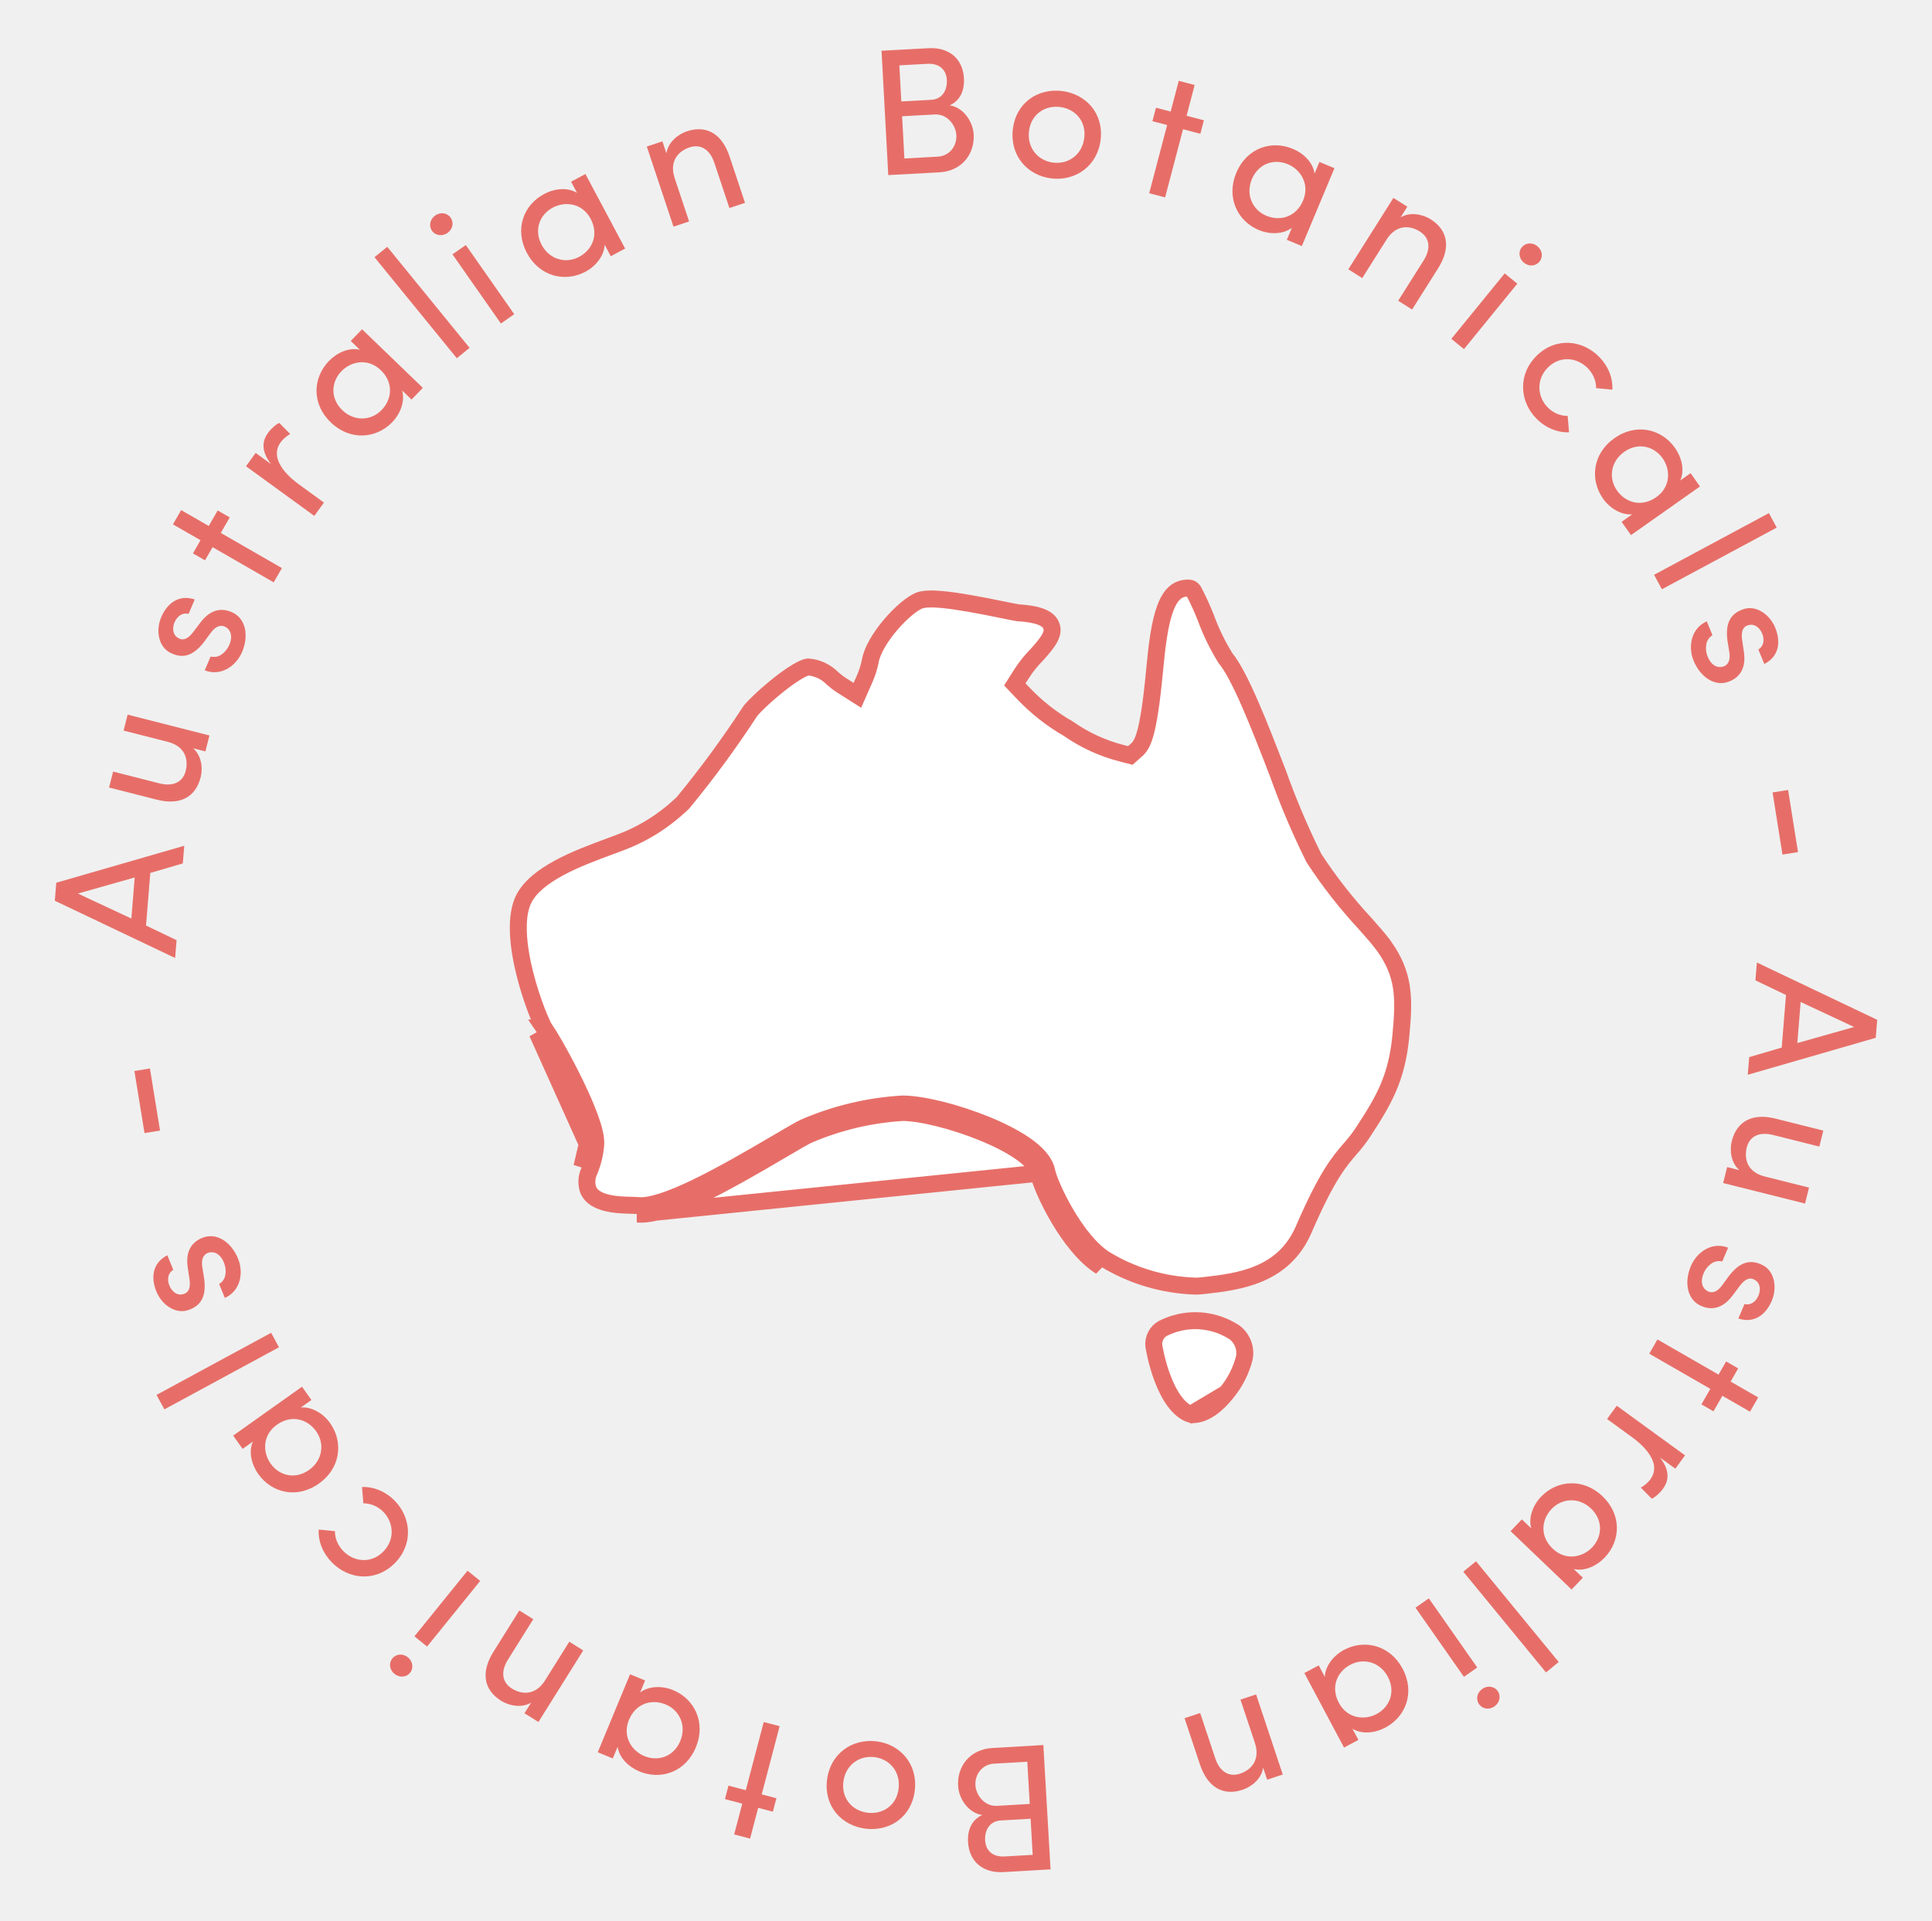
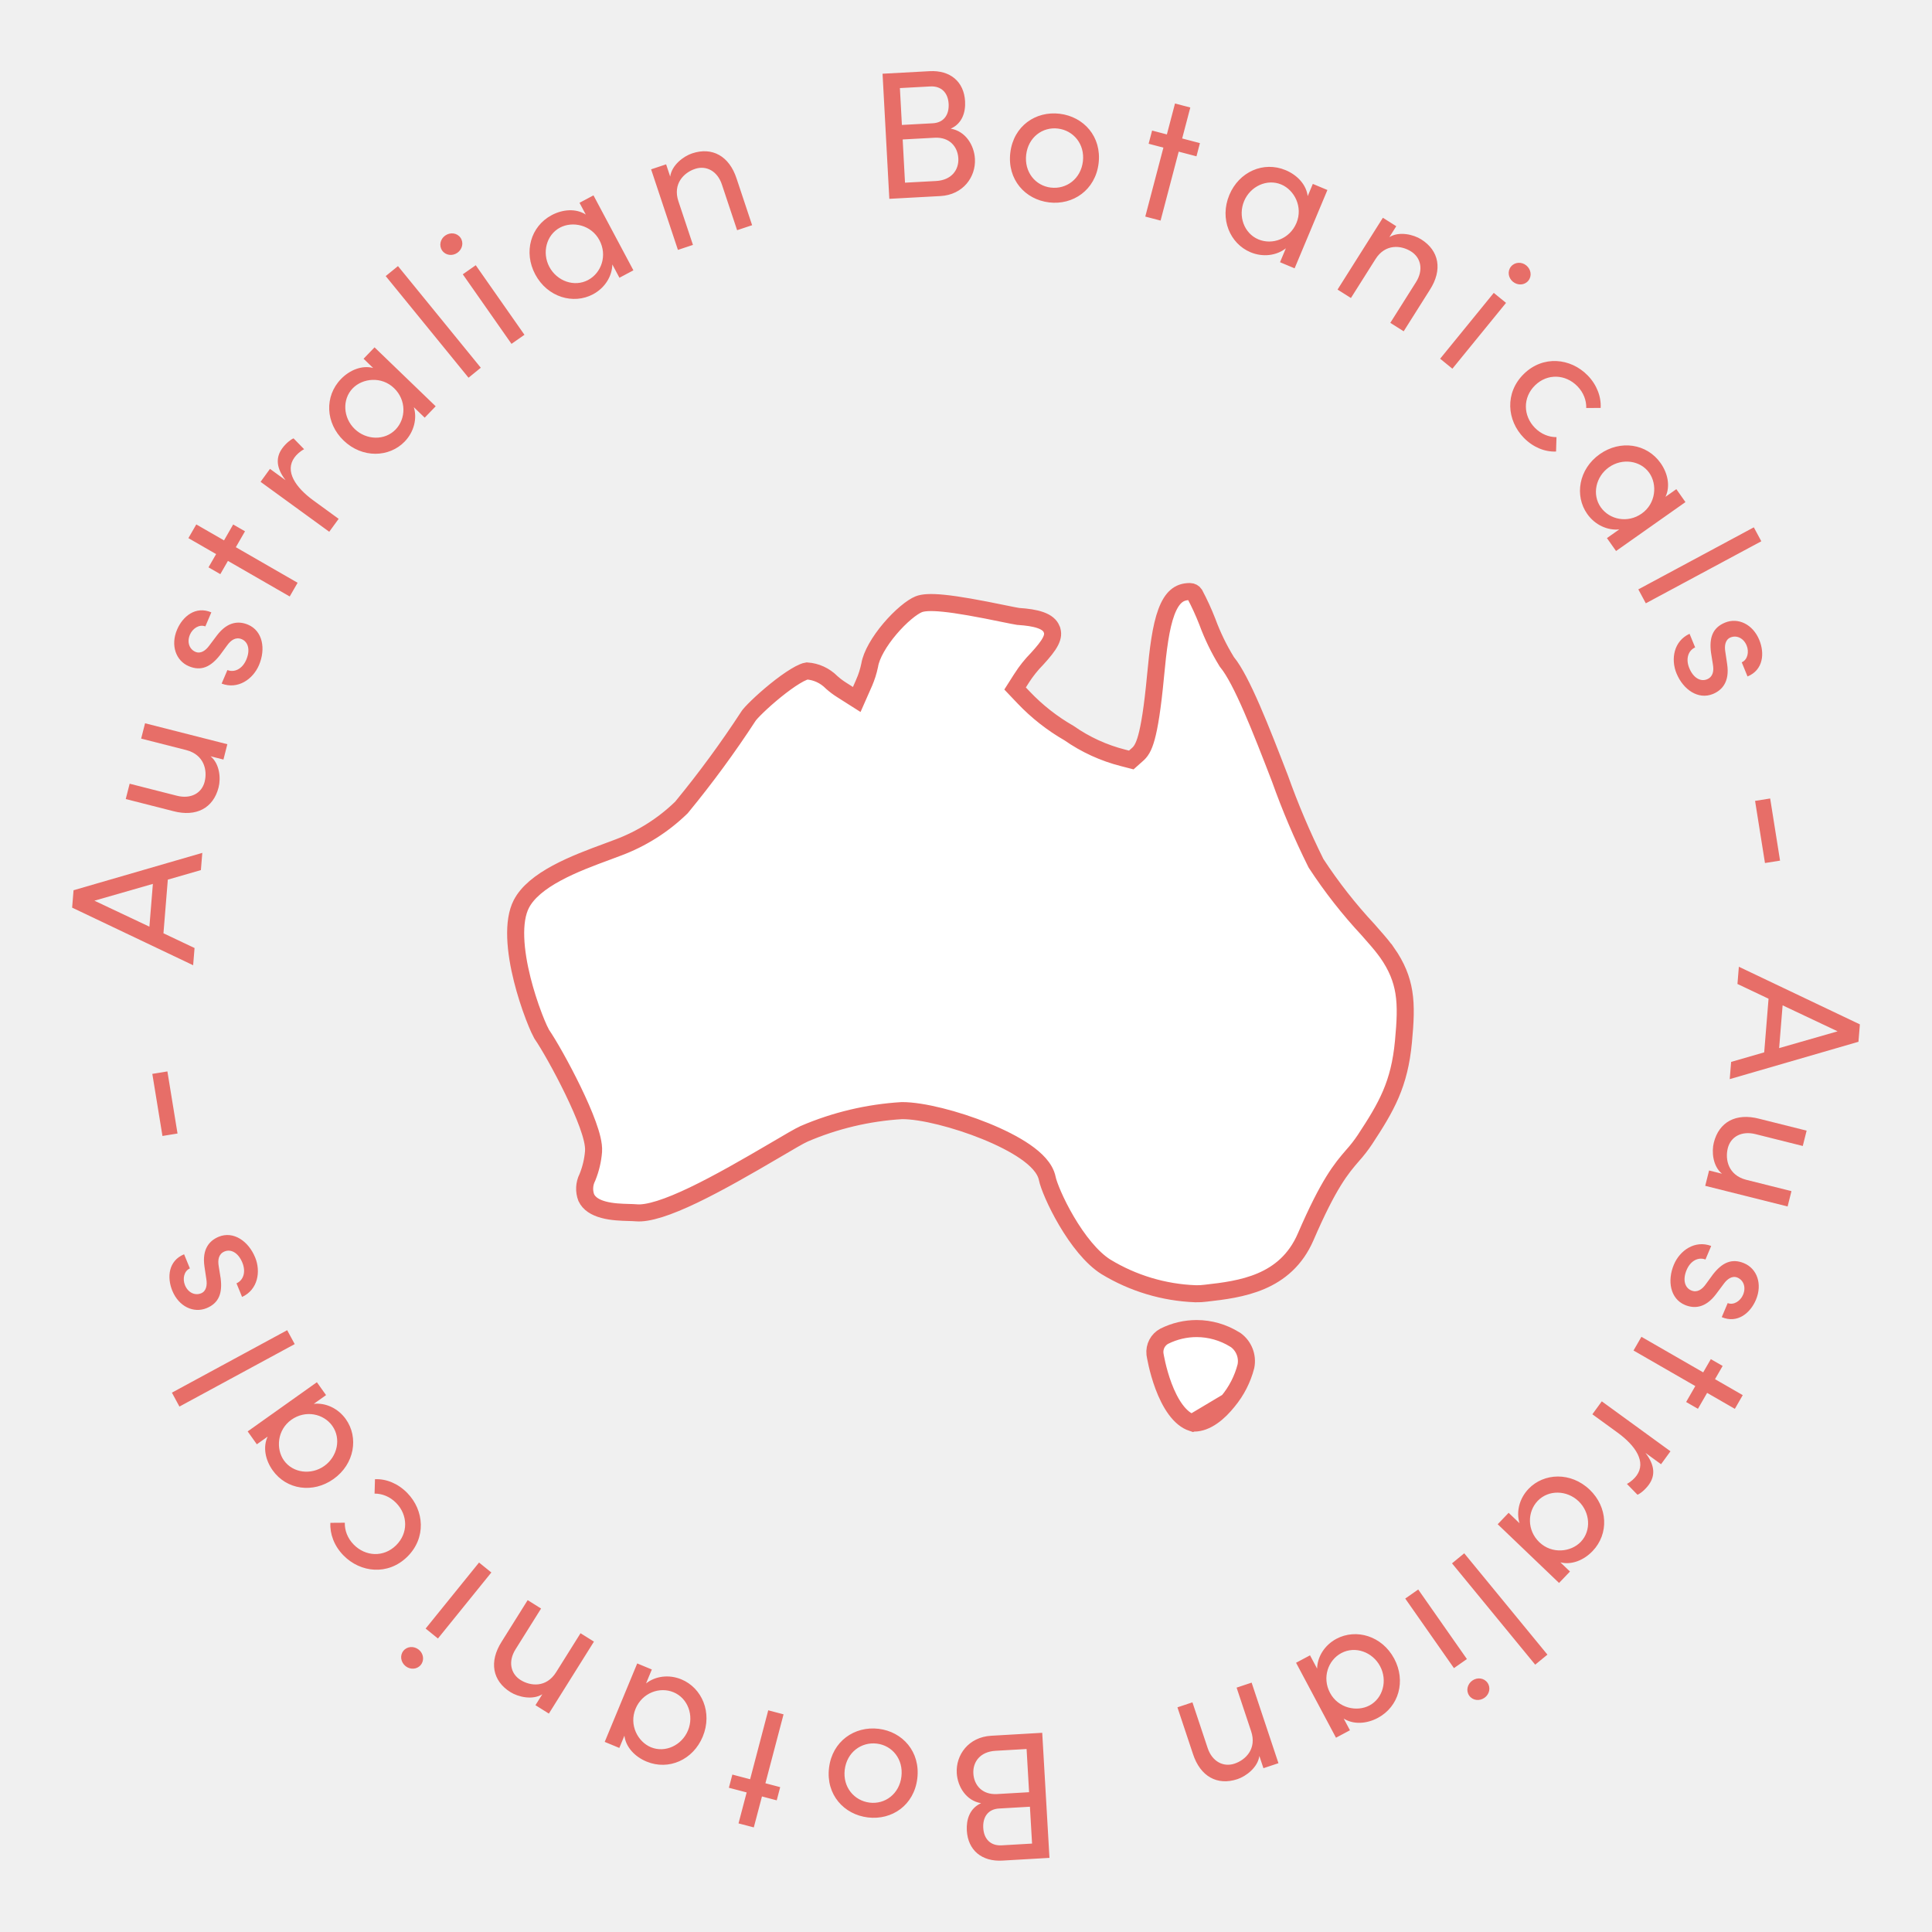
- <svg xmlns="http://www.w3.org/2000/svg" width="171" height="170" viewBox="0 0 171 170" fill="none">
-   <path d="M159.375 88.693L164.107 90.907L159.08 92.329L159.375 88.693ZM157.699 92.731L154.821 93.573L154.694 95.136L166.02 91.865L166.149 90.27L155.501 85.2L155.373 86.779L158.077 88.074L157.699 92.731Z" fill="#E76E68" />
-   <path d="M156.205 104.143C154.653 103.754 154.351 102.589 154.608 101.565C154.857 100.572 155.719 100.161 156.93 100.464L161.027 101.491L161.381 100.079L157.191 99.029C155.161 98.504 153.733 99.201 153.277 101.017C153.079 101.809 153.194 102.926 153.955 103.579L152.868 103.306L152.514 104.719L159.762 106.535L160.116 105.123L156.205 104.143Z" fill="#E76E68" />
-   <path d="M153.053 112.914L152.433 113.764C152.103 114.215 151.672 114.536 151.177 114.31C150.682 114.083 150.503 113.521 150.721 112.883C150.879 112.429 151.117 112.113 151.418 111.893C151.717 111.637 152.123 111.583 152.436 111.663L152.954 110.44C151.52 109.886 150.182 110.831 149.658 112.069C149.053 113.499 149.311 115.067 150.593 115.609C151.374 115.939 152.393 115.953 153.352 114.673L154.032 113.762C154.285 113.452 154.57 113.19 154.906 113.176C155.099 113.171 155.261 113.24 155.457 113.392C155.782 113.651 155.852 114.184 155.64 114.685C155.415 115.216 154.95 115.575 154.404 115.431L153.861 116.713C155.311 117.187 156.324 116.312 156.816 115.148C157.334 113.925 157.031 112.546 156.073 112.019C154.855 111.366 153.922 111.805 153.053 112.914Z" fill="#E76E68" />
-   <path d="M152.448 123.554L154.889 124.959L155.616 123.698L153.175 122.293L153.846 121.128L152.779 120.513L152.108 121.678L146.7 118.565L145.973 119.826L151.381 122.94L150.59 124.312L151.658 124.927L152.448 123.554Z" fill="#E76E68" />
-   <path d="M144.441 127.209C146.046 128.376 146.93 129.771 146.083 130.935C145.904 131.181 145.617 131.467 145.226 131.677L146.194 132.658C146.433 132.575 146.879 132.207 147.19 131.78C147.764 130.99 147.761 130.098 146.926 129.016L148.284 130.004L149.141 128.826L143.098 124.432L142.241 125.609L144.441 127.209Z" fill="#E76E68" />
-   <path d="M134.697 134.493L133.701 135.533L139.1 140.699L140.096 139.659L139.286 138.885C140.242 139.113 141.307 138.626 142.026 137.875C143.442 136.395 143.562 134.096 141.84 132.448C140.129 130.81 137.813 131.008 136.397 132.487C135.677 133.238 135.26 134.345 135.53 135.289L134.697 134.493ZM137.425 137.081C136.28 135.986 136.418 134.523 137.337 133.564C138.266 132.593 139.759 132.516 140.822 133.533C141.897 134.562 141.838 136.012 140.909 136.982C140.079 137.849 138.581 138.187 137.425 137.081Z" fill="#E76E68" />
-   <path d="M137.96 147.115L130.641 138.199L129.515 139.122L136.835 148.039L137.96 147.115Z" fill="#E76E68" />
-   <path d="M125.284 142.308L126.463 141.482L130.749 147.603L129.569 148.429L125.284 142.308ZM132.563 149.693C132.251 149.247 131.641 149.185 131.196 149.497C130.737 149.818 130.599 150.403 130.911 150.848C131.223 151.294 131.82 151.365 132.278 151.044C132.724 150.732 132.875 150.138 132.563 149.693Z" fill="#E76E68" />
-   <path d="M116.718 147.417L115.447 148.093L118.96 154.688L120.231 154.012L119.704 153.023C120.541 153.538 121.704 153.408 122.622 152.92C124.43 151.957 125.262 149.81 124.142 147.706C123.028 145.616 120.767 145.08 118.959 146.043C118.041 146.531 117.299 147.452 117.259 148.434L116.718 147.417ZM118.5 150.728C117.755 149.33 118.343 147.984 119.515 147.36C120.702 146.728 122.144 147.12 122.836 148.42C123.535 149.733 123.026 151.091 121.84 151.723C120.781 152.287 119.252 152.14 118.5 150.728Z" fill="#E76E68" />
-   <path d="M111.067 154.27C111.568 155.773 110.753 156.668 109.751 157.002C108.779 157.325 107.955 156.824 107.56 155.64L106.226 151.632C106.013 151.703 105.072 152.016 104.844 152.092L106.209 156.191C106.871 158.179 108.227 159.01 109.988 158.424C110.762 158.166 111.658 157.463 111.8 156.472L112.154 157.534L113.536 157.075L111.175 149.985L109.793 150.445L111.067 154.27Z" fill="#E76E68" />
-   <path d="M85.679 163.043C85.78 164.784 86.994 165.819 88.831 165.713L92.984 165.472L92.346 154.467L87.842 154.728C85.813 154.845 84.701 156.384 84.8 158.093C84.864 159.195 85.691 160.478 86.936 160.662C85.921 161.122 85.626 162.116 85.679 163.043ZM91.218 160.991L91.403 164.186L88.911 164.33C87.921 164.387 87.25 163.865 87.194 162.907C87.142 162.012 87.592 161.201 88.566 161.145L91.218 160.991ZM88.251 159.849C87.133 159.913 86.385 158.899 86.334 158.02C86.28 157.094 86.9 156.177 87.986 156.114L90.925 155.943L91.142 159.681L88.251 159.849Z" fill="#E76E68" />
-   <path d="M77.558 154.137C75.445 153.883 73.481 155.21 73.198 157.562C72.916 159.913 74.516 161.619 76.629 161.873C78.742 162.127 80.684 160.845 80.967 158.494C81.249 156.143 79.671 154.39 77.558 154.137ZM77.39 155.535C78.725 155.695 79.718 156.813 79.537 158.322C79.358 159.816 78.133 160.619 76.799 160.459C75.464 160.299 74.465 159.228 74.644 157.735C74.825 156.226 76.056 155.374 77.39 155.535Z" fill="#E76E68" />
-   <path d="M65.697 159.655L64.981 162.379L66.389 162.749L67.105 160.025L68.405 160.367L68.718 159.175L67.418 158.834L69.005 152.799L67.597 152.429L66.01 158.464L64.478 158.061L64.165 159.253L65.697 159.655Z" fill="#E76E68" />
-   <path d="M57.097 148.752L55.767 148.201L52.907 155.104L54.237 155.655L54.666 154.62C54.799 155.593 55.639 156.408 56.6 156.806C58.492 157.59 60.679 156.868 61.592 154.665C62.498 152.477 61.475 150.391 59.583 149.608C58.622 149.21 57.439 149.222 56.656 149.816L57.097 148.752ZM55.672 152.231C56.279 150.768 57.692 150.366 58.919 150.874C60.161 151.388 60.774 152.751 60.211 154.111C59.641 155.485 58.269 155.956 57.027 155.442C55.918 154.983 55.06 153.71 55.672 152.231Z" fill="#E76E68" />
-   <path d="M48.247 148.739C47.406 150.082 46.197 150.023 45.302 149.463C44.434 148.92 44.295 147.965 44.958 146.907L47.2 143.327C47.01 143.208 46.169 142.682 45.965 142.555L43.673 146.216C42.56 147.993 42.783 149.567 44.356 150.551C45.048 150.984 46.16 151.227 47.016 150.706L46.421 151.655L47.656 152.427L51.621 146.094L50.387 145.322L48.247 148.739Z" fill="#E76E68" />
-   <path d="M41.38 139.035L42.5 139.94L37.801 145.749L36.681 144.844L41.38 139.035ZM36.294 148.07C36.636 147.647 36.527 147.045 36.104 146.703C35.669 146.351 35.069 146.38 34.727 146.803C34.384 147.226 34.481 147.818 34.917 148.17C35.34 148.512 35.952 148.493 36.294 148.07Z" fill="#E76E68" />
-   <path d="M34.898 138.409C36.591 136.753 36.425 134.364 34.937 132.843C34.131 132.02 33.083 131.59 32.041 131.624L32.161 133.073C32.807 133.069 33.449 133.336 33.93 133.828C34.87 134.788 34.966 136.328 33.891 137.38C32.816 138.431 31.324 138.257 30.384 137.296C29.903 136.805 29.638 136.168 29.645 135.535L28.209 135.395C28.153 136.435 28.572 137.48 29.366 138.292C30.855 139.813 33.206 140.065 34.898 138.409Z" fill="#E76E68" />
-   <path d="M27.564 123.923L26.729 122.749L20.638 127.077L21.473 128.251L22.386 127.602C21.982 128.497 22.26 129.634 22.863 130.482C24.05 132.151 26.286 132.701 28.23 131.32C30.16 129.949 30.401 127.638 29.215 125.968C28.612 125.121 27.603 124.503 26.625 124.59L27.564 123.923ZM24.508 126.114C25.799 125.196 27.21 125.607 27.98 126.689C28.758 127.784 28.554 129.264 27.354 130.117C26.141 130.979 24.728 130.648 23.949 129.553C23.254 128.575 23.204 127.04 24.508 126.114Z" fill="#E76E68" />
-   <path d="M14.549 124.753L24.692 119.257L23.998 117.977L13.855 123.473L14.549 124.753Z" fill="#E76E68" />
-   <path d="M18.075 113.217L17.909 112.178C17.821 111.627 17.897 111.094 18.406 110.903C18.916 110.711 19.441 110.98 19.74 111.584C19.952 112.016 20.009 112.408 19.953 112.776C19.923 113.169 19.676 113.495 19.398 113.66L19.902 114.889C21.305 114.263 21.577 112.647 21.067 111.403C20.478 109.967 19.184 109.045 17.896 109.573C17.111 109.894 16.383 110.608 16.616 112.189L16.784 113.314C16.826 113.712 16.811 114.098 16.584 114.346C16.452 114.487 16.289 114.554 16.043 114.586C15.63 114.634 15.202 114.307 14.996 113.804C14.777 113.271 14.85 112.688 15.338 112.402L14.81 111.114C13.452 111.809 13.359 113.143 13.838 114.313C14.342 115.542 15.534 116.298 16.584 115.989C17.905 115.586 18.251 114.615 18.075 113.217Z" fill="#E76E68" />
-   <path d="M12.791 100.298L14.165 100.074L13.269 94.578L11.895 94.802L12.791 100.298Z" fill="#E76E68" />
-   <path d="M11.626 81.308L6.894 79.095L11.922 77.672L11.626 81.308ZM13.303 77.27L16.181 76.427L16.308 74.865L4.981 78.137L4.852 79.732L15.499 84.8L15.628 83.221L12.924 81.927L13.303 77.27Z" fill="#E76E68" />
-   <path d="M14.845 65.665C16.395 66.06 16.693 67.226 16.432 68.249C16.179 69.241 15.316 69.649 14.106 69.341L10.013 68.298L9.653 69.709L13.84 70.775C15.867 71.308 17.298 70.616 17.761 68.802C17.962 68.011 17.851 66.893 17.093 66.238L18.178 66.514L18.538 65.103L11.297 63.259L10.938 64.67L14.845 65.665Z" fill="#E76E68" />
-   <path d="M18.031 56.863L18.654 56.016C18.985 55.566 19.418 55.246 19.912 55.475C20.406 55.703 20.583 56.266 20.363 56.903C20.204 57.357 19.964 57.672 19.662 57.891C19.362 58.145 18.956 58.198 18.643 58.117L18.121 59.338C19.553 59.897 20.894 58.957 21.423 57.721C22.033 56.294 21.781 54.725 20.501 54.178C19.721 53.845 18.702 53.827 17.739 55.103L17.055 56.011C16.801 56.321 16.516 56.581 16.179 56.594C15.986 56.599 15.824 56.529 15.629 56.376C15.305 56.116 15.237 55.583 15.451 55.083C15.677 54.553 16.143 54.195 16.69 54.342L17.237 53.062C15.789 52.582 14.773 53.453 14.276 54.615C13.754 55.836 14.052 57.216 15.008 57.747C16.223 58.405 17.158 57.969 18.031 56.863Z" fill="#E76E68" />
-   <path d="M18.475 46.558L16.035 45.153L15.308 46.415L17.748 47.82L17.078 48.984L18.145 49.599L18.816 48.434L24.224 51.548L24.951 50.286L19.543 47.173L20.334 45.8L19.266 45.186L18.475 46.558Z" fill="#E76E68" />
-   <path d="M26.474 42.888C24.869 41.721 23.984 40.326 24.832 39.162C25.011 38.916 25.298 38.63 25.688 38.42L24.72 37.439C24.481 37.523 24.035 37.891 23.725 38.318C23.15 39.107 23.154 39.999 23.989 41.081L22.63 40.093L21.773 41.271L27.817 45.665L28.673 44.488L26.474 42.888Z" fill="#E76E68" />
-   <path d="M36.426 35.369L37.425 34.332L32.046 29.146L31.046 30.183L31.852 30.96C30.898 30.729 29.831 31.212 29.109 31.96C27.687 33.434 27.559 35.733 29.276 37.388C30.981 39.031 33.297 38.842 34.719 37.368C35.441 36.62 35.862 35.515 35.596 34.569L36.426 35.369ZM33.708 32.771C34.848 33.87 34.705 35.332 33.783 36.288C32.85 37.255 31.357 37.328 30.297 36.306C29.226 35.273 29.29 33.824 30.223 32.856C31.056 31.993 32.556 31.66 33.708 32.771Z" fill="#E76E68" />
-   <path d="M33.146 22.767L40.433 31.71L41.562 30.791L34.275 21.848L33.146 22.767Z" fill="#E76E68" />
-   <path d="M45.514 27.811L44.334 28.636L40.049 22.515L41.229 21.69L45.514 27.811ZM38.235 20.426C38.547 20.872 39.157 20.933 39.602 20.621C40.061 20.3 40.199 19.716 39.887 19.27C39.575 18.825 38.978 18.754 38.52 19.075C38.074 19.387 37.923 19.98 38.235 20.426Z" fill="#E76E68" />
-   <path d="M54.059 22.678L55.33 22.001L51.817 15.406L50.546 16.083L51.072 17.072C50.236 16.556 49.072 16.686 48.154 17.175C46.346 18.137 45.514 20.284 46.635 22.388C47.748 24.478 50.01 25.015 51.818 24.052C52.736 23.564 53.478 22.643 53.517 21.661L54.059 22.678ZM52.277 19.367C53.021 20.765 52.433 22.111 51.261 22.735C50.075 23.367 48.633 22.974 47.941 21.675C47.241 20.362 47.75 19.003 48.937 18.372C49.996 17.808 51.524 17.955 52.277 19.367Z" fill="#E76E68" />
-   <path d="M59.717 15.776C59.217 14.274 60.032 13.378 61.034 13.045C62.005 12.722 62.83 13.223 63.224 14.407L64.559 18.415C64.772 18.344 65.713 18.031 65.94 17.955L64.576 13.856C63.913 11.867 62.557 11.037 60.797 11.623C60.022 11.881 59.126 12.584 58.984 13.575L58.63 12.513L57.249 12.972L59.61 20.062L60.991 19.602L59.717 15.776Z" fill="#E76E68" />
-   <path d="M85.32 6.949C85.226 5.208 84.016 4.167 82.179 4.267L78.025 4.491L78.62 15.499L83.126 15.256C85.155 15.146 86.274 13.611 86.181 11.902C86.121 10.8 85.299 9.514 84.055 9.325C85.072 8.869 85.37 7.876 85.32 6.949ZM79.774 8.979L79.601 5.784L82.093 5.649C83.084 5.596 83.753 6.121 83.805 7.079C83.853 7.974 83.401 8.783 82.426 8.836L79.774 8.979ZM82.737 10.133C83.855 10.073 84.599 11.09 84.647 11.969C84.697 12.896 84.073 13.81 82.987 13.869L80.047 14.028L79.845 10.29L82.737 10.133Z" fill="#E76E68" />
-   <path d="M93.057 15.793C95.17 16.047 97.134 14.72 97.415 12.369C97.697 10.018 96.097 8.31 93.984 8.056C91.871 7.802 89.929 9.083 89.647 11.434C89.366 13.785 90.945 15.538 93.057 15.793ZM93.225 14.395C91.89 14.234 90.896 13.115 91.077 11.606C91.256 10.113 92.48 9.309 93.814 9.47C95.149 9.63 96.148 10.701 95.97 12.195C95.789 13.704 94.559 14.555 93.225 14.395Z" fill="#E76E68" />
-   <path d="M105.023 10.247L105.739 7.524L104.331 7.154L103.615 9.877L102.315 9.536L102.002 10.727L103.302 11.069L101.715 17.104L103.123 17.474L104.71 11.439L106.242 11.841L106.555 10.65L105.023 10.247Z" fill="#E76E68" />
-   <path d="M113.897 21.227L115.225 21.782L118.111 14.89L116.783 14.334L116.35 15.367C116.22 14.394 115.383 13.575 114.424 13.174C112.534 12.383 110.345 13.097 109.424 15.296C108.51 17.481 109.525 19.571 111.414 20.361C112.374 20.763 113.557 20.755 114.342 20.164L113.897 21.227ZM115.334 17.752C114.722 19.213 113.307 19.61 112.082 19.097C110.843 18.578 110.234 17.214 110.803 15.856C111.378 14.483 112.752 14.018 113.992 14.537C115.099 15 115.952 16.276 115.334 17.752Z" fill="#E76E68" />
-   <path d="M122.724 21.206C123.57 19.866 124.779 19.929 125.672 20.493C126.538 21.039 126.673 21.995 126.007 23.05L123.752 26.622C123.941 26.741 124.78 27.27 124.983 27.398L127.289 23.746C128.408 21.973 128.191 20.399 126.622 19.408C125.932 18.973 124.82 18.726 123.963 19.244L124.561 18.297L123.329 17.52L119.34 23.838L120.572 24.615L122.724 21.206Z" fill="#E76E68" />
-   <path d="M129.575 30.903L128.459 29.994L133.179 24.201L134.296 25.111L129.575 30.903ZM134.694 21.886C134.351 22.308 134.458 22.911 134.879 23.255C135.314 23.608 135.914 23.581 136.257 23.159C136.601 22.738 136.506 22.145 136.072 21.791C135.65 21.447 135.038 21.465 134.694 21.886Z" fill="#E76E68" />
-   <path d="M136.018 31.481C134.325 33.137 134.492 35.525 135.98 37.046C136.786 37.87 137.834 38.3 138.875 38.266L138.755 36.816C138.11 36.821 137.468 36.553 136.987 36.062C136.046 35.101 135.95 33.562 137.025 32.51C138.1 31.458 139.592 31.633 140.532 32.593C141.014 33.085 141.278 33.721 141.271 34.355L142.707 34.495C142.764 33.455 142.345 32.41 141.55 31.598C140.062 30.077 137.711 29.825 136.018 31.481Z" fill="#E76E68" />
-   <path d="M143.527 46.19L144.358 47.366L150.464 43.061L149.634 41.884L148.719 42.529C149.126 41.636 148.852 40.498 148.252 39.648C147.071 37.974 144.837 37.416 142.888 38.79C140.953 40.154 140.703 42.464 141.884 44.138C142.483 44.988 143.49 45.609 144.469 45.526L143.527 46.19ZM146.591 44.01C145.297 44.923 143.887 44.507 143.121 43.422C142.347 42.324 142.556 40.845 143.759 39.996C144.976 39.139 146.387 39.475 147.162 40.573C147.854 41.553 147.899 43.088 146.591 44.01Z" fill="#E76E68" />
-   <path d="M156.565 45.42L146.402 50.879L147.092 52.161L157.255 46.703L156.565 45.42Z" fill="#E76E68" />
-   <path d="M152.892 56.673L153.059 57.711C153.147 58.263 153.071 58.795 152.562 58.987C152.052 59.178 151.527 58.909 151.227 58.306C151.016 57.874 150.959 57.482 151.015 57.113C151.045 56.721 151.291 56.395 151.569 56.229L151.066 55C149.662 55.627 149.391 57.243 149.901 58.486C150.489 59.922 151.784 60.844 153.072 60.317C153.857 59.995 154.585 59.282 154.351 57.7L154.184 56.576C154.142 56.178 154.157 55.792 154.383 55.543C154.516 55.403 154.679 55.336 154.925 55.304C155.338 55.256 155.765 55.582 155.972 56.086C156.19 56.618 156.118 57.201 155.63 57.488L156.158 58.776C157.516 58.081 157.609 56.746 157.129 55.577C156.626 54.348 155.434 53.591 154.384 53.9C153.062 54.303 152.717 55.275 152.892 56.673Z" fill="#E76E68" />
-   <path d="M158.264 69.927L156.889 70.145L157.765 75.644L159.14 75.425L158.264 69.927Z" fill="#E76E68" />
-   <path d="M108.539 123.32L108.544 123.314C109.299 122.411 109.844 121.34 110.132 120.214C110.305 119.353 109.968 118.467 109.249 117.925L109.139 117.858C108.106 117.222 106.95 116.902 105.792 116.902C104.824 116.902 103.852 117.125 102.944 117.577C102.385 117.877 102.058 118.488 102.127 119.14C102.142 119.232 102.351 120.553 102.881 121.968C103.157 122.703 103.509 123.434 103.944 124.025C104.381 124.618 104.865 125.022 105.395 125.195L108.539 123.32ZM108.539 123.32L108.534 123.326M108.539 123.32L108.534 123.326M108.534 123.326C108.164 123.789 107.7 124.274 107.176 124.638C106.653 125.002 106.109 125.219 105.558 125.22M108.534 123.326L105.558 125.22M105.558 125.22C105.493 125.219 105.439 125.209 105.395 125.195L105.558 125.22Z" fill="white" stroke="#E76E68" stroke-width="1.5" />
-   <path d="M91.919 103.852C91.423 101.345 83.102 98.475 79.89 98.475H79.888C77.01 98.651 74.205 99.316 71.548 100.456C71.224 100.599 70.32 101.127 69.172 101.804C64.1 104.783 58.944 107.692 56.429 107.465L91.919 103.852ZM91.919 103.852C92.189 105.218 94.569 110.323 97.412 112.107L91.919 103.852ZM51.979 101.271C52.113 99.434 48.709 93.11 47.549 91.423L51.979 101.271ZM51.979 101.271C51.921 101.969 51.759 102.648 51.5 103.292L51.979 101.271ZM120.877 81.808C121.527 82.545 122.007 83.091 122.311 83.5L122.535 83.803H122.54C123.415 85.05 123.841 86.16 124.027 87.31C124.232 88.579 124.153 89.931 123.992 91.659C123.637 95.422 122.509 97.376 120.595 100.286C120.271 100.77 119.909 101.237 119.511 101.68L119.506 101.686L119.501 101.691C118.52 102.828 117.428 104.113 115.391 108.826L115.391 108.826C113.61 112.955 109.626 113.447 106.625 113.787C106.272 113.826 105.988 113.853 105.708 113.84L105.708 113.84L105.7 113.839C102.912 113.737 100.18 112.915 97.807 111.469C96.544 110.675 95.314 109.084 94.347 107.442C93.377 105.796 92.765 104.265 92.654 103.707L92.654 103.707C92.557 103.216 92.284 102.779 91.953 102.405C91.619 102.026 91.189 101.669 90.708 101.337C89.746 100.673 88.505 100.055 87.205 99.528C84.626 98.483 81.638 97.725 79.89 97.725H79.888H79.865L79.842 97.726C76.879 97.908 73.989 98.593 71.252 99.767L71.252 99.767L71.246 99.769C70.869 99.935 69.909 100.498 68.791 101.158C66.254 102.648 63.722 104.105 61.518 105.16C60.416 105.688 59.413 106.107 58.544 106.38C57.662 106.656 56.979 106.762 56.497 106.718L56.496 106.718C56.313 106.702 56.1 106.695 55.821 106.688C55.174 106.67 54.351 106.645 53.604 106.444C52.864 106.244 52.339 105.911 52.087 105.382C51.873 104.83 51.894 104.201 52.175 103.618L52.186 103.595L52.195 103.573C52.483 102.858 52.662 102.106 52.726 101.333H52.726L52.727 101.325C52.752 100.984 52.694 100.598 52.605 100.218C52.513 99.828 52.377 99.394 52.211 98.939C51.881 98.028 51.42 96.987 50.924 95.964C49.937 93.926 48.777 91.885 48.166 90.998L48.166 90.998C48.167 90.998 48.165 90.996 48.16 90.988C48.156 90.981 48.15 90.972 48.143 90.959C48.129 90.934 48.11 90.9 48.088 90.857C48.044 90.771 47.989 90.658 47.926 90.519C47.8 90.242 47.645 89.873 47.478 89.436C47.143 88.561 46.763 87.425 46.456 86.204C46.149 84.98 45.921 83.691 45.88 82.504C45.838 81.306 45.99 80.284 46.375 79.541L46.375 79.54C46.917 78.494 48.042 77.602 49.486 76.823C50.915 76.051 52.542 75.449 53.974 74.921L53.978 74.919L54.907 74.571L54.907 74.571C56.953 73.805 58.795 72.65 60.427 71.083L60.458 71.053L60.486 71.019C62.577 68.48 64.547 65.797 66.357 63.02L66.366 63.007L66.374 62.994C66.374 62.994 66.378 62.986 66.39 62.97C66.401 62.954 66.417 62.933 66.437 62.908C66.478 62.856 66.534 62.792 66.603 62.715C66.742 62.562 66.927 62.374 67.147 62.162C67.586 61.738 68.149 61.236 68.742 60.756C69.338 60.275 69.948 59.827 70.481 59.504C70.749 59.342 70.983 59.219 71.178 59.139C71.36 59.064 71.466 59.043 71.511 59.039C72.311 59.093 73.068 59.434 73.667 60.03L73.683 60.046L73.699 60.061C73.957 60.288 74.234 60.501 74.532 60.689C74.532 60.689 74.532 60.689 74.533 60.689L75.15 61.082L75.886 61.549L76.238 60.751L76.535 60.079L76.536 60.077C76.746 59.597 76.906 59.096 77.02 58.558L77.024 58.542L77.026 58.525C77.175 57.623 77.878 56.422 78.809 55.324C79.263 54.789 79.748 54.305 80.203 53.923C80.668 53.533 81.064 53.281 81.34 53.17C81.689 53.031 82.307 52.958 83.552 53.085C84.779 53.209 86.51 53.514 89.017 54.034L89.019 54.034C89.36 54.104 89.83 54.2 90.066 54.236L90.098 54.241L90.13 54.243C90.857 54.292 91.533 54.379 92.07 54.573C92.598 54.764 92.899 55.022 93.038 55.364L93.038 55.364C93.173 55.697 93.147 56.016 92.937 56.431C92.71 56.879 92.306 57.364 91.759 57.967C91.248 58.483 90.791 59.057 90.4 59.669L90.399 59.67L90.134 60.086L89.819 60.581L90.223 61.006L90.564 61.364L90.564 61.364C91.753 62.614 93.116 63.683 94.565 64.508C96.014 65.521 97.619 66.256 99.334 66.69C99.334 66.69 99.335 66.69 99.335 66.69L99.657 66.773L100.043 66.872L100.341 66.607L100.591 66.385C100.591 66.385 100.591 66.385 100.591 66.385C100.684 66.303 100.833 66.167 100.986 65.902C101.126 65.66 101.255 65.334 101.382 64.87C101.634 63.946 101.908 62.352 102.176 59.498C102.401 57.098 102.64 55.17 103.137 53.843C103.382 53.19 103.667 52.746 103.988 52.468C104.291 52.205 104.67 52.051 105.203 52.051C105.382 52.051 105.541 52.148 105.616 52.266C106.037 53.055 106.416 53.884 106.74 54.716C107.175 55.902 107.727 57.05 108.432 58.204L108.459 58.248L108.491 58.288C109.106 59.04 109.845 60.483 110.658 62.352C111.46 64.193 112.298 66.361 113.128 68.508C114.016 71.004 115.062 73.475 116.276 75.919L116.296 75.959L116.32 75.995C117.655 78.039 119.177 79.981 120.877 81.808Z" fill="white" stroke="#E76E68" stroke-width="1.5" />
+ <svg xmlns="http://www.w3.org/2000/svg" width="170" height="170" fill="none">
+   <path d="m152.202 94.954 11.327-3.286.125-1.532-10.649-5.07-.123 1.516 2.736 1.297-.383 4.72-2.91.84-.123 1.515Zm9.492-4.206-5.145 1.477.306-3.764 4.839 2.287ZM153.644 103.81c-1.564-.408-1.865-1.77-1.612-2.779.253-1.009 1.212-1.544 2.438-1.237l4.159 1.043.339-1.35-4.191-1.05c-2.029-.526-3.52.288-3.975 2.104-.203.807-.091 2.072.716 2.736l-1.133-.284-.339 1.35 7.248 1.817.339-1.35-3.989-1ZM147.29 111.27c-.605 1.429-.318 3.01.964 3.552.781.33 1.792.323 2.75-.957l.681-.911c.29-.398.728-.734 1.199-.535.531.225.771.847.491 1.51-.231.546-.815.941-1.352.732l-.524 1.237c1.385.586 2.516-.36 3.008-1.525.586-1.385.099-2.737-1.036-3.217-1.105-.467-1.946-.041-2.742.977l-.62.85c-.348.495-.782.781-1.298.563-.56-.237-.769-.933-.401-1.803.356-.84 1.06-1.15 1.656-.915l.505-1.194c-1.44-.539-2.757.398-3.281 1.636ZM150.212 122.562l2.44 1.405.695-1.206-2.44-1.405.671-1.165-1.04-.598-.671 1.164-5.436-3.129-.695 1.206 5.436 3.129-.807 1.401 1.04.598.807-1.4ZM145.08 130.647c.584-.802.542-1.723-.293-2.805l1.371.997.829-1.138-6.043-4.395-.829 1.139 2.213 1.609c1.592 1.157 2.55 2.586 1.675 3.789-.17.233-.457.519-.848.73l.93.952c.248-.096.685-.451.995-.878ZM137.302 137.474c.979.25 2.056-.181 2.83-.99 1.461-1.525 1.342-3.876-.253-5.403-1.653-1.582-4.028-1.485-5.378-.075-.83.867-1.098 2.049-.794 3.027l-.959-.918-.963 1.005 5.398 5.167.963-1.006-.844-.807Zm-1.997-5.41c.952-.994 2.571-.95 3.6.034 1.017.974 1.132 2.589.191 3.571-.863.902-2.534 1.097-3.644.035-1.098-1.051-1.065-2.681-.147-3.64ZM127.765 137.561l7.32 8.916 1.076-.883-7.32-8.916-1.076.883ZM129.558 147.872c-.445.312-.583.896-.28 1.329.303.432.899.503 1.345.191.432-.303.57-.887.267-1.32-.302-.432-.899-.503-1.332-.2Zm-5.908-7.212 4.285 6.121 1.141-.798-4.285-6.121-1.141.798ZM118.235 151.219c.852.543 2.009.471 2.998-.055 1.864-.993 2.486-3.263 1.448-5.212-1.076-2.019-3.362-2.669-5.085-1.752-1.059.564-1.684 1.603-1.7 2.627l-.625-1.172-1.228.654 3.513 6.595 1.228-.654-.549-1.031Zm-.206-5.763c1.215-.647 2.74-.099 3.409 1.158.662 1.242.266 2.813-.935 3.452-1.101.586-2.749.249-3.471-1.107-.715-1.341-.175-2.879.997-3.503ZM108.879 156.552c.775-.257 1.797-1.036 1.934-2.043l.359 1.078 1.321-.44-2.361-7.089-1.321.44 1.279 3.84c.511 1.534-.476 2.52-1.463 2.848-.987.328-1.968-.188-2.363-1.372l-1.339-4.023-1.321.44 1.365 4.098c.647 1.994 2.149 2.809 3.91 2.223ZM86.328 158.665c-1.015.46-1.31 1.454-1.255 2.413.1 1.725 1.313 2.744 3.134 2.639l4.137-.24-.637-11.005-4.489.26c-2.013.116-3.123 1.703-3.031 3.284.07 1.198.83 2.436 2.14 2.649Zm.19 2.185c-.054-.943.401-1.658 1.392-1.716l2.715-.157.188 3.243-2.668.154c-1.006.058-1.572-.582-1.626-1.524Zm3.813-6.952.22 3.801-2.811.163c-1.342.078-2.035-.812-2.092-1.802-.06-1.022.594-1.926 1.951-2.004l2.732-.158ZM77.308 152.12c-2.113-.253-4.079 1.09-4.361 3.441-.282 2.351 1.312 4.106 3.425 4.359 2.112.254 4.06-1.076 4.343-3.427.283-2.351-1.294-4.119-3.407-4.373Zm-.156 1.303c1.35.162 2.35 1.361 2.165 2.902-.183 1.525-1.439 2.454-2.789 2.292-1.366-.164-2.382-1.365-2.199-2.89.185-1.541 1.457-2.468 2.823-2.304ZM65.7 157.719l-.717 2.724 1.346.353.717-2.723 1.3.342.304-1.161-1.3-.342 1.596-6.065-1.347-.354-1.595 6.066-1.563-.411-.305 1.16 1.563.411ZM54.943 152.725c.121 1.003.913 1.85 1.948 2.279 1.952.808 4.1-.156 4.945-2.195.876-2.114-.075-4.292-1.879-5.038-1.108-.459-2.308-.281-3.11.357l.509-1.227-1.286-.532-2.86 6.903 1.286.532.447-1.079Zm4.32-3.822c1.271.527 1.817 2.051 1.272 3.367-.539 1.301-2.003 1.993-3.26 1.473-1.153-.478-1.94-1.964-1.352-3.383.582-1.404 2.113-1.965 3.34-1.457ZM44.912 148.891c.692.432 1.944.725 2.807.19l-.603.962 1.18.739 3.966-6.333-1.18-.738-2.148 3.43c-.858 1.37-2.247 1.237-3.129.685-.881-.552-1.108-1.637-.445-2.695l2.25-3.593-1.18-.739-2.293 3.662c-1.126 1.768-.798 3.445.775 4.43ZM36.852 145.16c-.423-.341-1.023-.312-1.355.098-.332.411-.235 1.004.188 1.346.41.331 1.01.302 1.343-.108.332-.411.235-1.004-.176-1.336Zm5.3-7.67-4.7 5.81 1.083.875 4.699-5.81-1.083-.875ZM35.834 131.366c-.817-.835-1.854-1.253-2.839-1.207l-.036 1.266c.668-.004 1.355.264 1.903.824 1.03 1.052 1.08 2.659-.018 3.733-1.098 1.074-2.692.978-3.722-.074-.548-.561-.8-1.253-.782-1.921l-1.268.009c-.056.972.329 2.029 1.146 2.863 1.5 1.533 3.918 1.785 5.611.13 1.693-1.656 1.505-4.091.005-5.623ZM23.551 126.41c-.43.914-.21 2.052.44 2.965 1.224 1.722 3.556 2.047 5.355.768 1.866-1.325 2.217-3.675 1.086-5.266-.695-.978-1.807-1.464-2.825-1.349l1.083-.77-.807-1.134-6.09 4.328.806 1.134.952-.676Zm5.69-.943c.798 1.122.45 2.704-.71 3.528-1.148.816-2.757.624-3.545-.484-.723-1.017-.6-2.694.652-3.584 1.239-.88 2.834-.542 3.604.54ZM25.268 117.046l-10.142 5.496.663 1.224 10.143-5.496-.664-1.224ZM22.45 110.641c-.588-1.436-1.912-2.346-3.2-1.818-.785.322-1.492 1.043-1.259 2.625l.168 1.125c.078.486.008 1.034-.465 1.228-.533.218-1.145-.05-1.418-.716-.224-.548-.094-1.242.433-1.475l-.51-1.243c-1.391.57-1.516 2.039-1.036 3.208.57 1.392 1.874 1.999 3.014 1.532 1.11-.455 1.4-1.352 1.238-2.634l-.167-1.038c-.106-.597-.003-1.106.515-1.318.563-.23 1.204.112 1.563.985.345.844.07 1.563-.517 1.82l.492 1.199c1.397-.641 1.66-2.236 1.15-3.48ZM14.73 94.276l-1.327.216.892 5.464 1.326-.216-.891-5.464ZM17.8 75.046 6.472 78.334l-.125 1.531 10.648 5.068.124-1.515-2.736-1.297.384-4.72 2.91-.84.123-1.515Zm-9.493 4.207 5.145-1.477-.306 3.763-4.839-2.286ZM16.405 66.005c1.562.415 1.858 1.778 1.601 2.786-.256 1.008-1.217 1.539-2.442 1.227l-4.156-1.058-.343 1.349 4.186 1.066c2.027.533 3.521-.276 3.983-2.09.206-.806.099-2.071-.705-2.739l1.132.289.343-1.35-7.24-1.843-.344 1.349 3.985 1.014ZM22.788 58.527c.61-1.427.329-3.008-.951-3.555-.78-.333-1.79-.33-2.754.946l-.684.908c-.292.398-.73.732-1.201.531-.53-.226-.768-.85-.485-1.512.233-.544.819-.938 1.355-.726l.528-1.236c-1.383-.59-2.517.351-3.014 1.514-.59 1.383-.109 2.737 1.024 3.221 1.104.472 1.946.048 2.746-.967l.623-.847c.35-.494.785-.779 1.3-.559.559.24.766.937.395 1.805-.359.838-1.065 1.146-1.66.909l-.509 1.192c1.438.544 2.758-.388 3.287-1.624ZM19.712 47.55l-2.44-1.405-.695 1.206 2.44 1.405-.671 1.165 1.04.599.67-1.165 5.436 3.13.695-1.206-5.435-3.13.806-1.4-1.04-.599-.806 1.4ZM24.834 39.45c-.583.802-.541 1.723.294 2.805l-1.372-.997-.828 1.139 6.043 4.394.828-1.138-2.212-1.61c-1.592-1.157-2.55-2.586-1.675-3.79.17-.232.456-.518.847-.728l-.93-.953c-.248.096-.684.451-.995.878ZM32.832 32.377c-.978-.254-2.057.173-2.834.979-1.467 1.52-1.356 3.871.234 5.404 1.647 1.587 4.022 1.499 5.377.094.833-.864 1.106-2.045.805-3.024l.956.922.967-1.002-5.38-5.186-.966 1.002.84.81Zm1.977 5.417c-.955.99-2.575.94-3.6-.048-1.014-.977-1.122-2.593-.178-3.572.867-.898 2.538-1.087 3.644-.02 1.094 1.054 1.056 2.684.134 3.64ZM42.306 32.357l-7.287-8.943-1.08.879 7.288 8.943 1.08-.88ZM40.24 22.247c.445-.312.583-.896.28-1.329-.303-.432-.9-.503-1.345-.191-.433.302-.57.887-.267 1.32.302.432.899.503 1.331.2Zm5.907 7.212-4.285-6.121-1.14.798 4.285 6.121 1.14-.798ZM51.541 18.876c-.851-.544-2.01-.471-2.998.055-1.864.993-2.486 3.263-1.448 5.212 1.076 2.02 3.362 2.67 5.085 1.752 1.06-.564 1.684-1.604 1.7-2.627l.625 1.172 1.229-.654-3.513-6.595-1.229.654.55 1.03Zm.206 5.763c-1.215.647-2.74.099-3.409-1.158-.662-1.243-.266-2.813.935-3.452 1.102-.587 2.75-.25 3.472 1.106.714 1.342.174 2.88-.998 3.504ZM60.905 13.495c-.774.257-1.796 1.036-1.933 2.043l-.36-1.078-1.32.44 2.36 7.089 1.322-.44-1.28-3.84c-.51-1.534.477-2.52 1.464-2.848.987-.329 1.968.188 2.362 1.372l1.34 4.023 1.32-.44-1.364-4.098c-.647-1.994-2.15-2.81-3.91-2.223ZM83.655 11.322c1.017-.455 1.316-1.449 1.264-2.407-.093-1.726-1.303-2.75-3.124-2.652l-4.138.224.596 11.008 4.489-.243c2.013-.108 3.13-1.691 3.044-3.273-.065-1.198-.821-2.439-2.131-2.657Zm-.182-2.185c.05.943-.407 1.656-1.398 1.71l-2.716.147-.175-3.243 2.668-.145c1.006-.054 1.57.588 1.62 1.531Zm-3.84 6.937-.205-3.802 2.812-.152c1.342-.073 2.031.82 2.085 1.81.055 1.023-.601 1.923-1.96 1.997l-2.731.147ZM92.308 17.81c2.112.254 4.078-1.09 4.36-3.44.281-2.352-1.314-4.107-3.426-4.361-2.113-.254-4.06 1.075-4.343 3.426-.281 2.35 1.296 4.12 3.409 4.374Zm.156-1.303c-1.35-.163-2.351-1.363-2.167-2.904.183-1.525 1.438-2.454 2.789-2.291 1.366.164 2.382 1.366 2.2 2.891-.185 1.541-1.456 2.468-2.822 2.303ZM104.021 12.183l.716-2.723-1.346-.354-.716 2.723-1.3-.341-.305 1.16 1.3.342-1.595 6.066 1.346.354 1.595-6.066 1.563.41.305-1.16-1.563-.41ZM115.066 17.26c-.118-1.004-.907-1.855-1.94-2.287-1.948-.815-4.1.14-4.953 2.177-.884 2.11.059 4.292 1.86 5.045 1.107.463 2.307.29 3.111-.346l-.513 1.225 1.284.537 2.886-6.892-1.284-.537-.451 1.077Zm-4.335 3.805c-1.269-.531-1.809-2.058-1.259-3.372.544-1.298 2.011-1.985 3.265-1.46 1.152.482 1.933 1.97 1.34 3.387-.587 1.403-2.121 1.958-3.346 1.445ZM125.059 21.065c-.69-.435-1.94-.733-2.806-.2l.607-.96-1.178-.744-3.989 6.319 1.178.742 2.161-3.423c.862-1.366 2.251-1.228 3.131-.673.879.555 1.102 1.641.435 2.697l-2.263 3.585 1.177.743 2.306-3.653c1.133-1.764.811-3.443-.759-4.433ZM133.126 24.792c.421.343 1.021.316 1.355-.093.334-.41.239-1.002-.183-1.346-.409-.333-1.009-.306-1.343.103-.334.41-.239 1.003.171 1.336Zm-5.327 7.65 4.72-5.791-1.079-.88-4.72 5.793 1.079.879ZM134.083 38.523c.817.835 1.853 1.254 2.838 1.208l.037-1.267c-.668.004-1.356-.263-1.904-.824-1.03-1.052-1.08-2.659.018-3.733 1.098-1.074 2.693-.977 3.722.075.549.56.801 1.253.783 1.92l1.267-.009c.056-.972-.328-2.028-1.145-2.863-1.5-1.532-3.919-1.785-5.612-.129s-1.504 4.09-.004 5.622ZM146.549 43.715c.433-.912.217-2.052-.429-2.967-1.217-1.725-3.548-2.06-5.353-.787-1.87 1.319-2.23 3.667-1.104 5.262.691.98 1.801 1.47 2.819 1.36l-1.085.765.802 1.137 6.107-4.305-.802-1.138-.955.673Zm-5.694.922c-.793-1.124-.44-2.705.724-3.525 1.151-.812 2.759-.614 3.543.497.719 1.02.59 2.696-.665 3.581-1.242.876-2.837.532-3.602-.553ZM144.818 53.086l10.163-5.459-.659-1.226-10.163 5.459.659 1.226ZM147.517 59.248c.589 1.436 1.913 2.346 3.201 1.819.785-.322 1.492-1.044 1.258-2.625l-.167-1.125c-.078-.487-.009-1.034.465-1.228.533-.218 1.145.05 1.418.716.224.548.094 1.241-.433 1.474l.509 1.244c1.392-.57 1.516-2.039 1.037-3.209-.571-1.391-1.874-1.998-3.014-1.531-1.111.455-1.4 1.352-1.238 2.634l.166 1.038c.107.596.004 1.105-.514 1.318-.563.23-1.205-.112-1.563-.986-.346-.844-.069-1.562.517-1.82l-.492-1.198c-1.397.641-1.66 2.236-1.15 3.48ZM155.303 75.939l1.327-.211-.87-5.468-1.328.212.871 5.467Z" fill="#E76E68" />
+   <path d="m108.039 123.32.005-.006a7.914 7.914 0 0 0 1.588-3.1 2.296 2.296 0 0 0-.883-2.289l-.11-.067a6.373 6.373 0 0 0-3.347-.956c-.968 0-1.94.223-2.848.675-.559.3-.886.911-.817 1.563.015.092.224 1.413.754 2.828.276.735.628 1.466 1.063 2.057.437.593.921.997 1.451 1.17l3.144-1.875Zm0 0-.005.006m.005-.006-.005.006m0 0c-.37.463-.834.948-1.358 1.312-.523.364-1.067.581-1.618.582m2.976-1.894-2.976 1.894m0 0a.564.564 0 0 1-.163-.025l.163.025ZM91.419 103.852Zm-39.94-2.581Zm68.898-19.463c.65.737 1.13 1.283 1.434 1.692l.224.303h.005c.875 1.247 1.301 2.357 1.487 3.507.205 1.269.126 2.621-.035 4.349-.355 3.763-1.483 5.717-3.397 8.627a12.45 12.45 0 0 1-1.084 1.394l-.005.006-.005.005c-.981 1.137-2.073 2.422-4.11 7.135-1.781 4.129-5.765 4.621-8.766 4.961a5.882 5.882 0 0 1-.917.053l-.008-.001a16.36 16.36 0 0 1-7.893-2.37c-1.263-.794-2.493-2.385-3.46-4.027-.97-1.646-1.582-3.177-1.693-3.735-.097-.491-.37-.928-.7-1.302-.335-.379-.765-.736-1.246-1.068-.962-.664-2.203-1.282-3.503-1.809-2.579-1.045-5.567-1.803-7.315-1.803h-.025l-.023.001a25.714 25.714 0 0 0-8.59 2.04l-.005.003c-.378.166-1.338.729-2.456 1.389-2.537 1.49-5.069 2.947-7.273 4.002-1.102.528-2.105.947-2.974 1.22-.882.276-1.565.382-2.047.338a11.347 11.347 0 0 0-.676-.03c-.647-.018-1.47-.043-2.217-.244-.74-.2-1.265-.533-1.517-1.062a2.203 2.203 0 0 1 .088-1.764l.011-.023.01-.022a7.686 7.686 0 0 0 .53-2.24v-.008c.026-.341-.032-.727-.121-1.107-.092-.39-.228-.824-.394-1.28-.33-.91-.791-1.951-1.287-2.974-.987-2.038-2.147-4.079-2.758-4.966l-.006-.01a7.732 7.732 0 0 1-.234-.47c-.126-.276-.28-.645-.448-1.082a29.068 29.068 0 0 1-1.022-3.232c-.307-1.224-.535-2.513-.576-3.7-.042-1.198.11-2.22.495-2.963.542-1.047 1.667-1.94 3.11-2.718 1.43-.772 3.057-1.374 4.49-1.902l.003-.002.93-.348a15.996 15.996 0 0 0 5.519-3.488l.031-.03.028-.034a89.49 89.49 0 0 0 5.871-8l.009-.012.008-.013s.004-.008.016-.024l.047-.062c.041-.052.097-.116.166-.193.14-.153.324-.341.544-.553.439-.424 1.002-.926 1.595-1.406.596-.481 1.206-.929 1.74-1.252.267-.162.501-.285.696-.365a1.27 1.27 0 0 1 .333-.1c.8.054 1.557.395 2.156.991l.016.016.016.015a6.488 6.488 0 0 0 .834.628l.617.393.736.467.352-.798.297-.672v-.002c.21-.48.371-.98.485-1.519l.004-.016.002-.017c.149-.902.852-2.102 1.783-3.2.454-.536.94-1.02 1.394-1.402.465-.39.86-.642 1.137-.753.35-.139.967-.212 2.212-.085 1.227.124 2.958.429 5.465.949h.002c.341.07.81.166 1.047.202l.032.005.032.002c.727.05 1.403.136 1.94.33.528.19.829.449.968.79v.001c.135.333.109.652-.101 1.067-.227.448-.631.933-1.178 1.536-.511.517-.968 1.09-1.36 1.702v.001l-.265.416-.315.495.404.425.341.358a17.545 17.545 0 0 0 4.001 3.144 14.526 14.526 0 0 0 4.769 2.182l.323.083.386.1.298-.266.25-.222c.093-.082.242-.218.395-.483.14-.242.269-.568.396-1.032.252-.924.526-2.518.794-5.372.225-2.4.464-4.328.961-5.655.245-.653.53-1.097.851-1.375.303-.263.682-.417 1.215-.417.179 0 .338.097.413.215.421.79.8 1.618 1.124 2.45a19.557 19.557 0 0 0 1.692 3.488l.027.044.032.04c.615.752 1.354 2.195 2.167 4.064.802 1.841 1.64 4.009 2.47 6.156a67.421 67.421 0 0 0 3.148 7.41l.02.04.024.037a43.252 43.252 0 0 0 4.557 5.813Z" fill="#fff" stroke="#E76E68" stroke-width="1.5" />
</svg>
